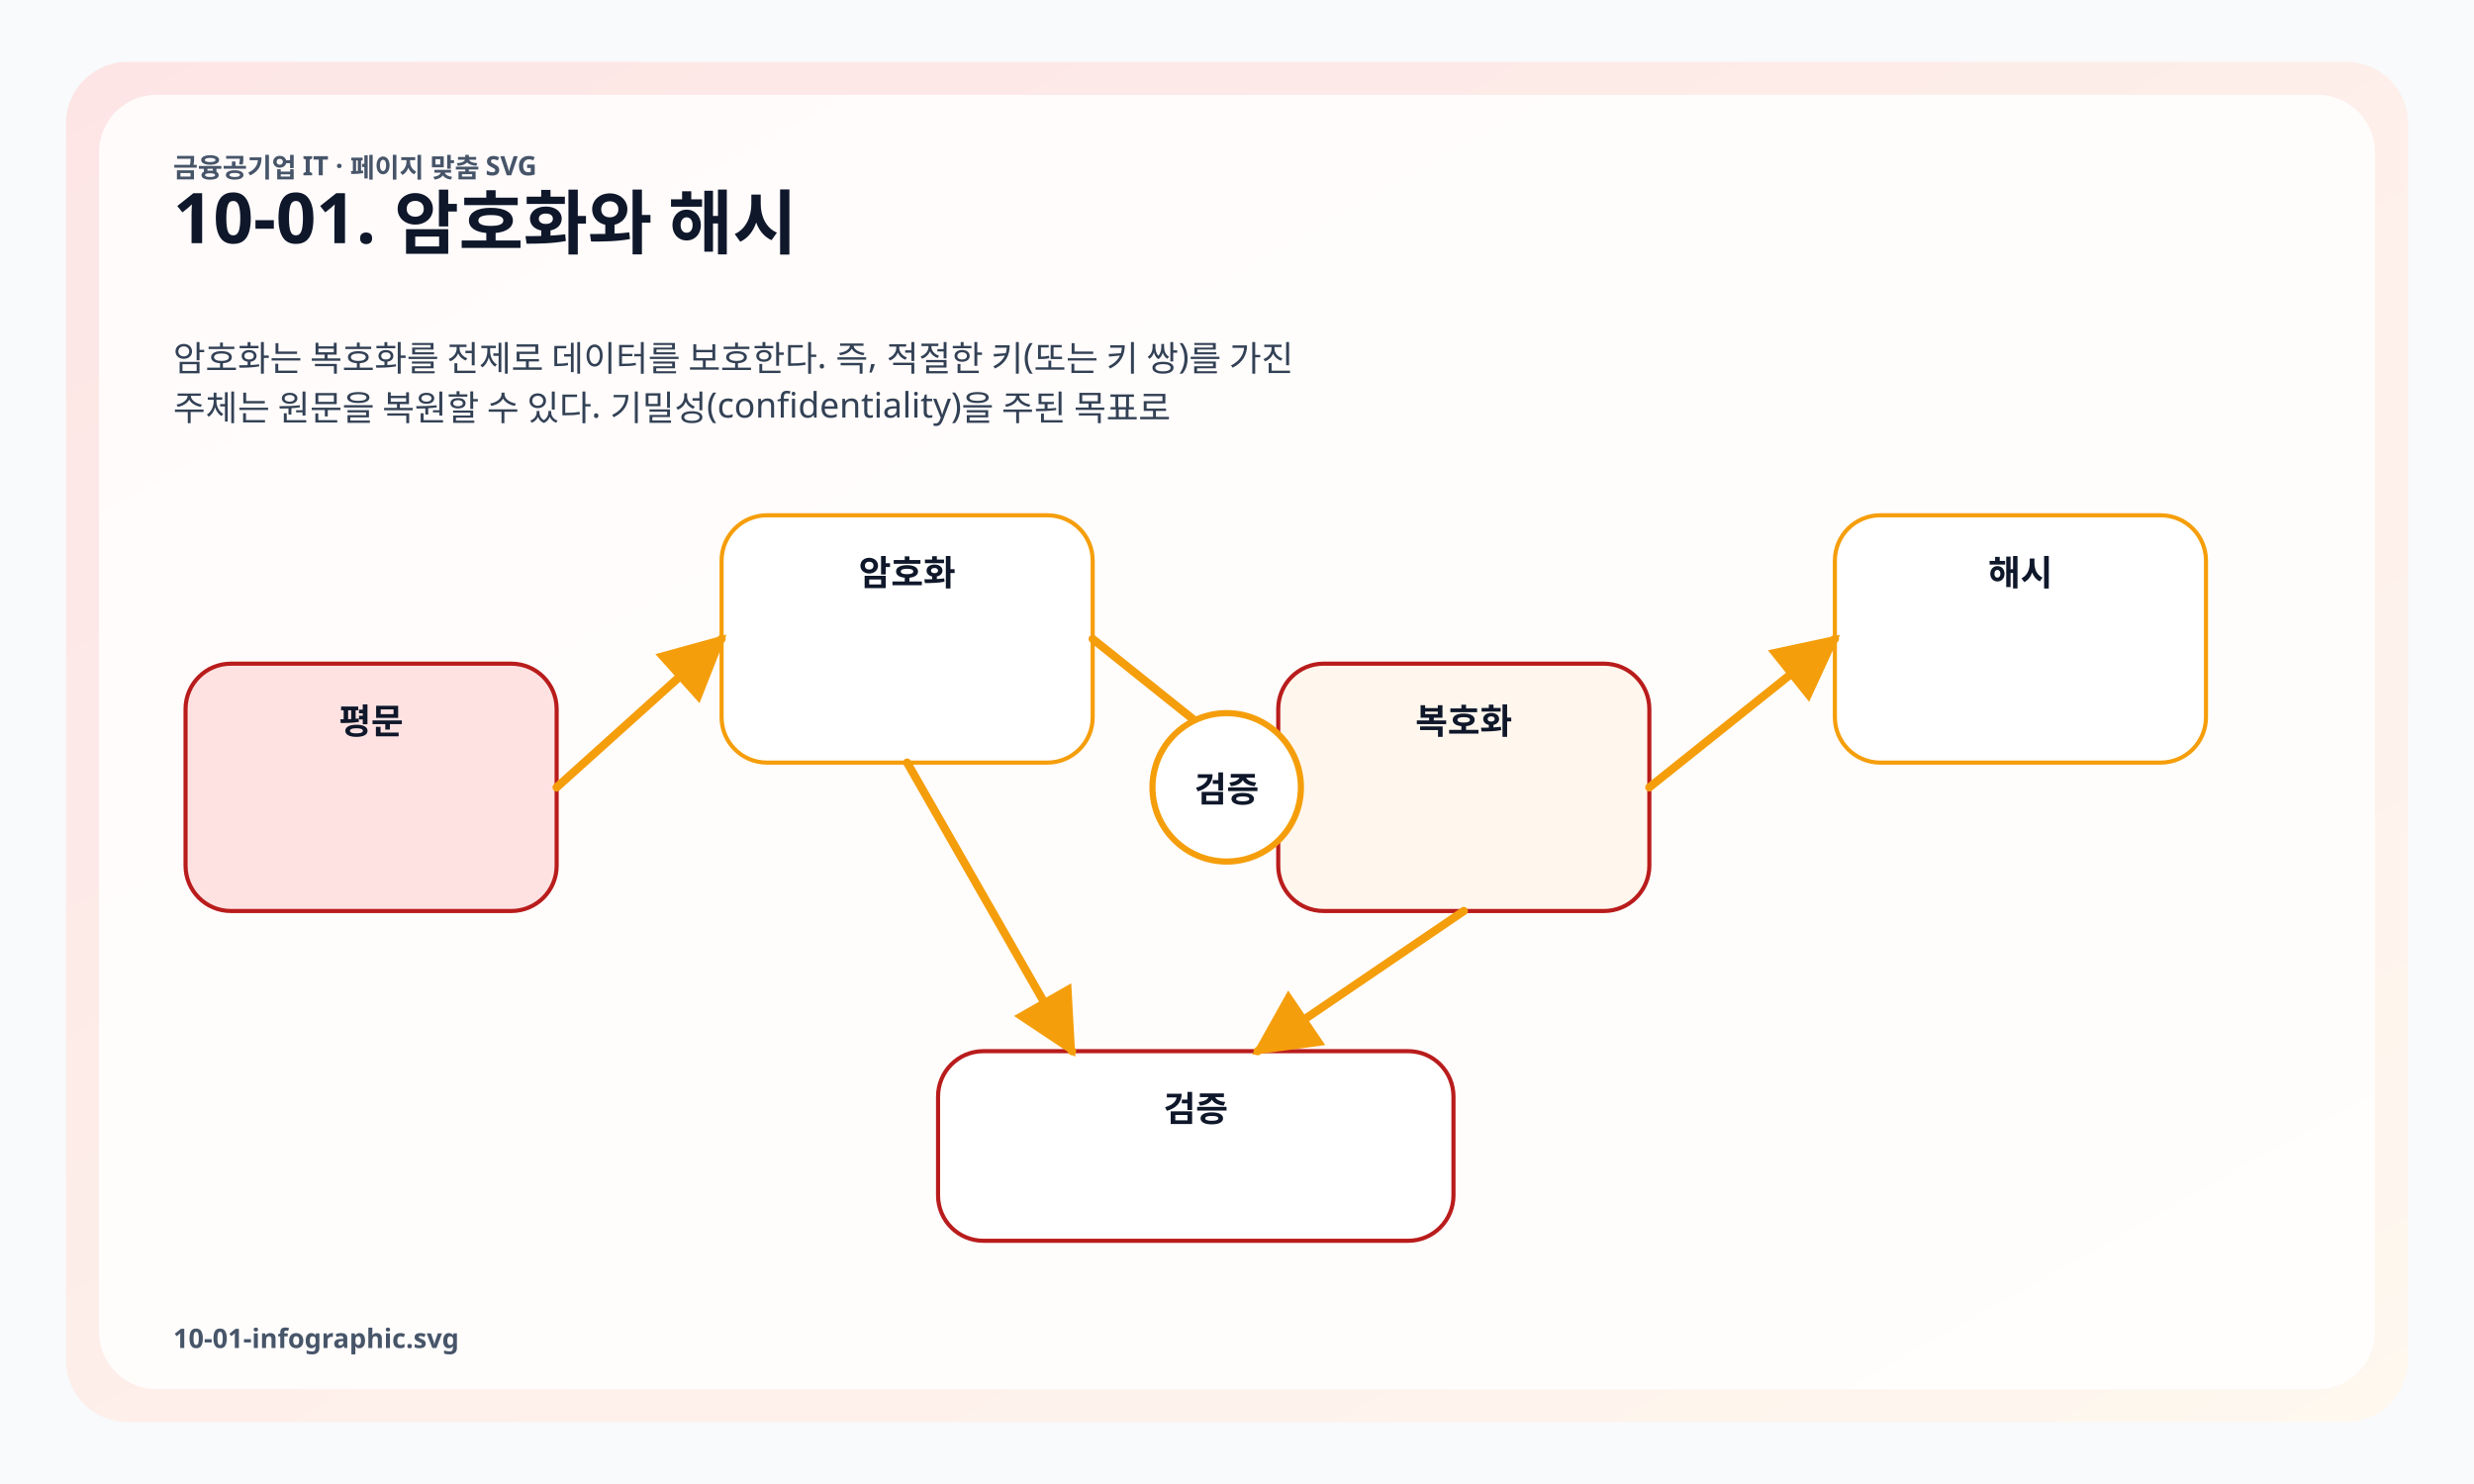
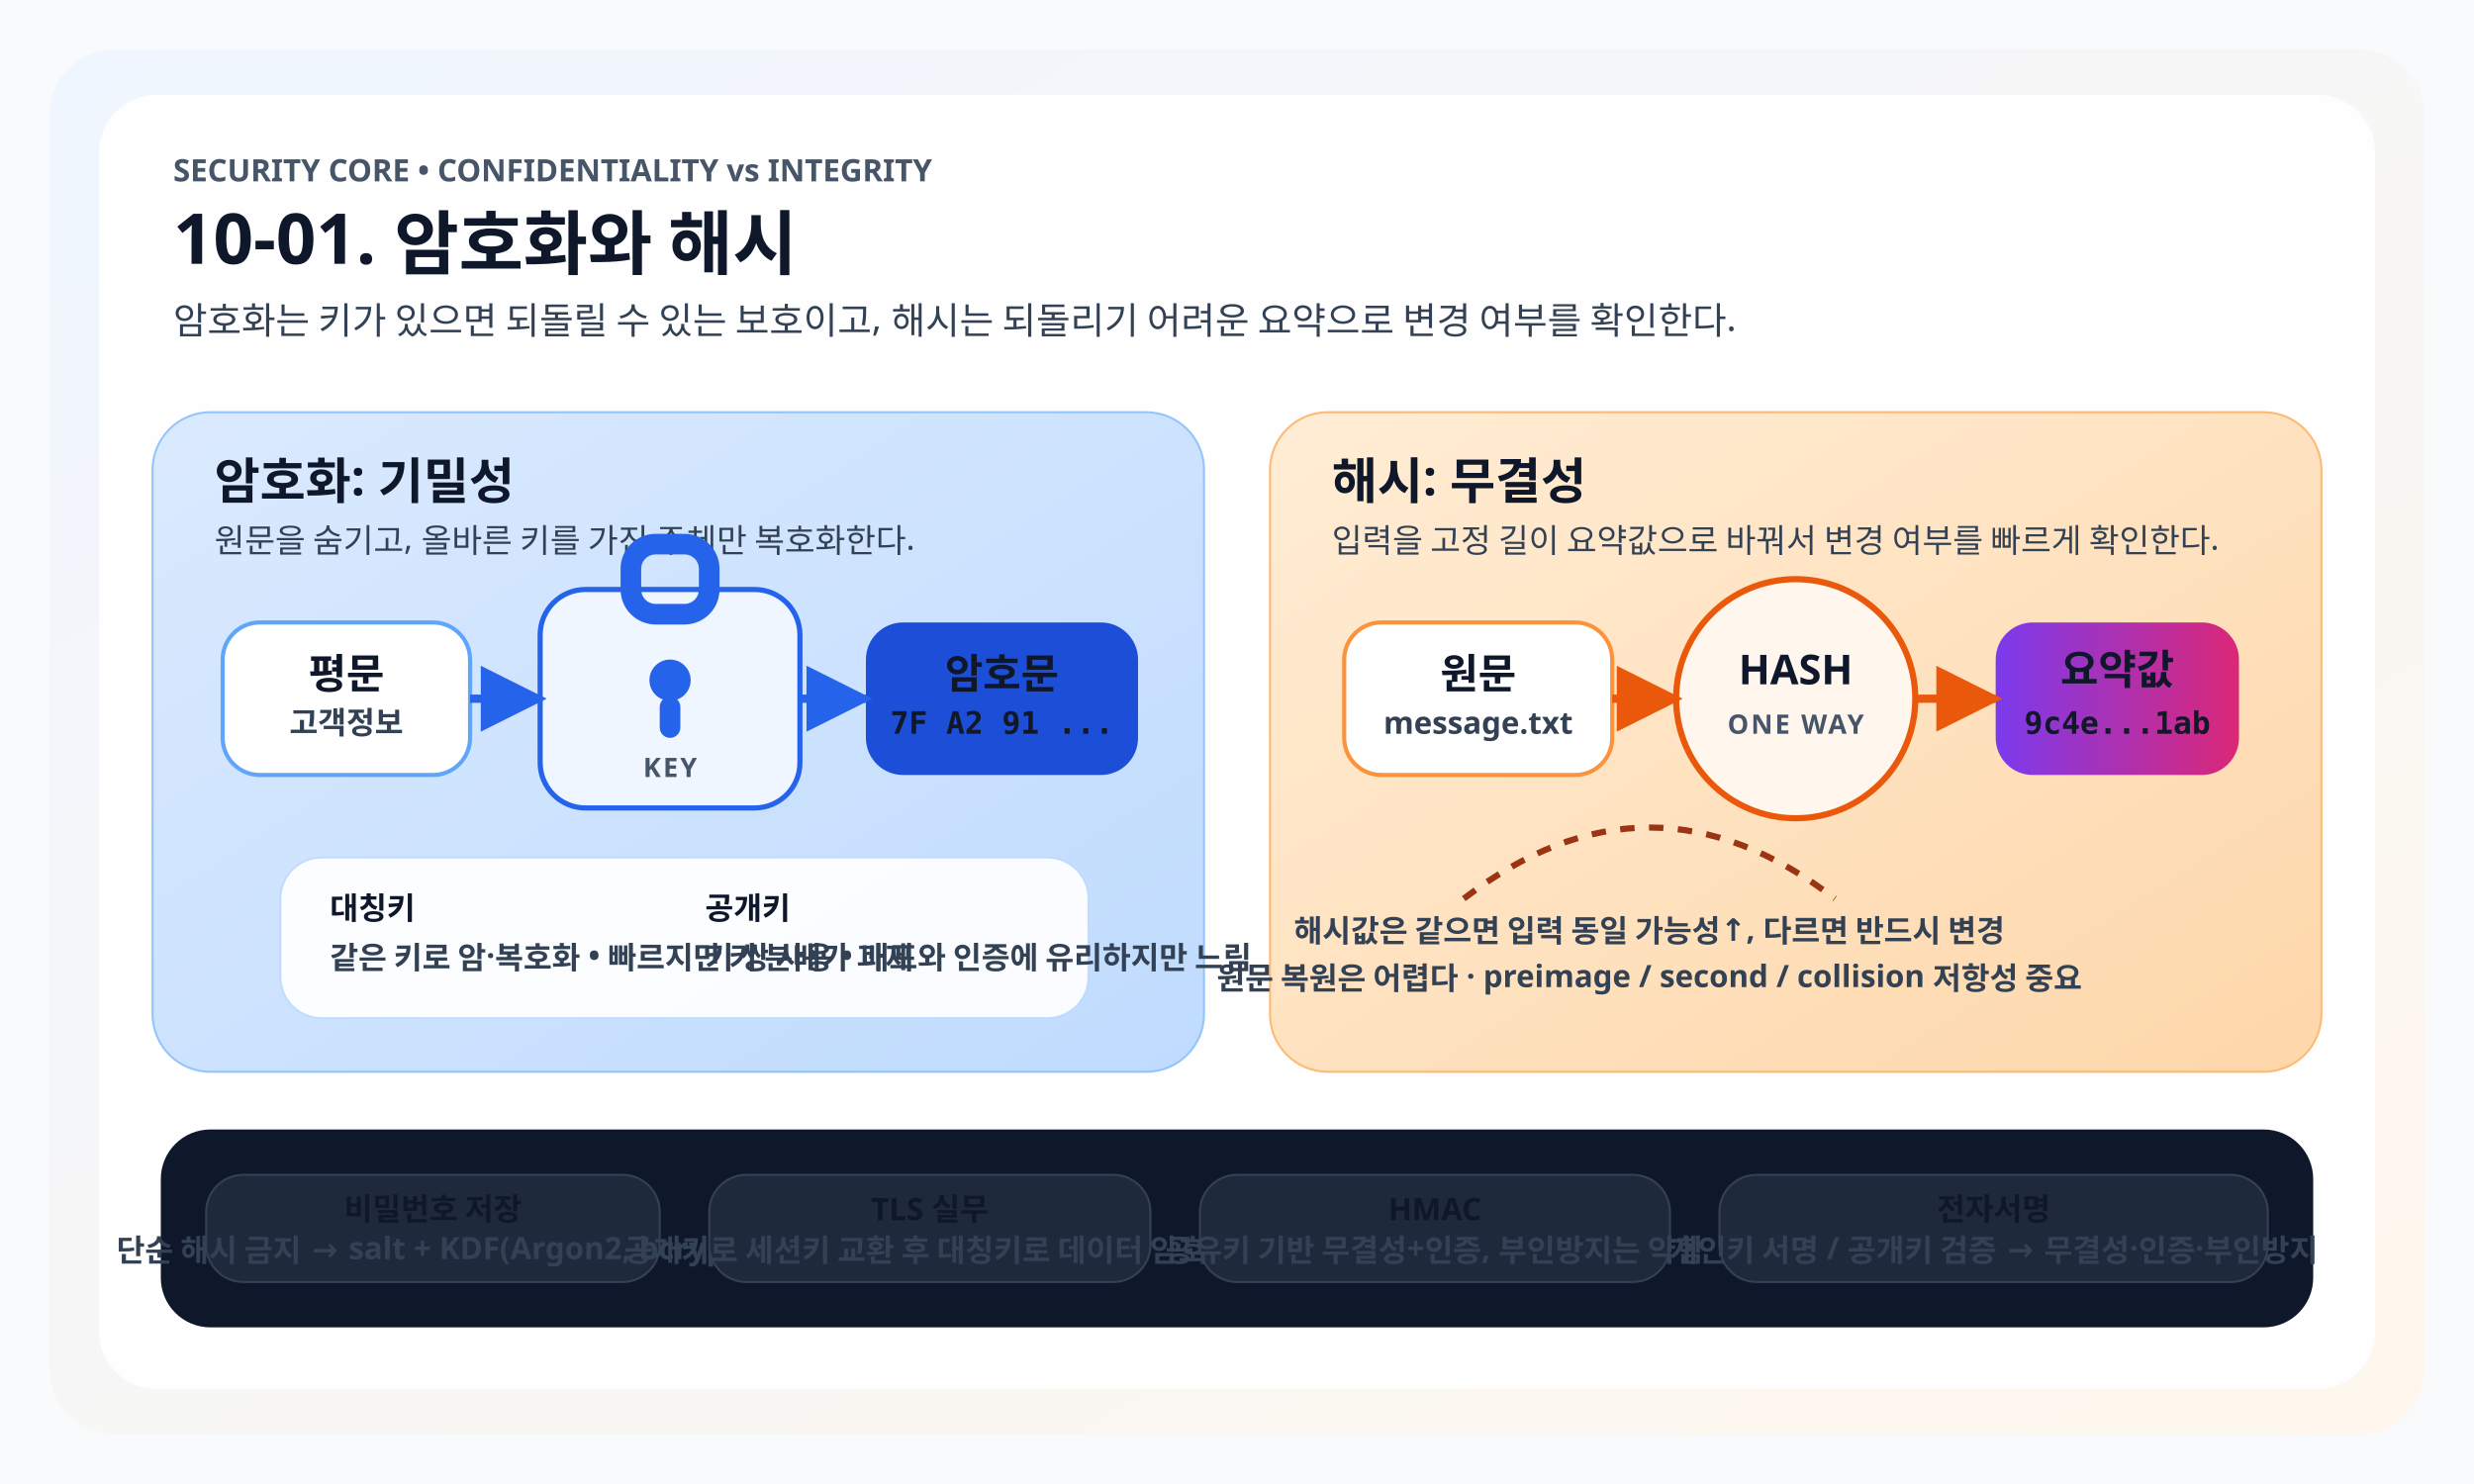
<svg xmlns="http://www.w3.org/2000/svg" width="1200" height="720" viewBox="0 0 1200 720" role="img" aria-labelledby="title desc">
  <defs>
-     <linearGradient id="grad-10-01-infographic.svg" x1="0" y1="0" x2="1" y2="1">
-       <stop offset="0%" stop-color="#fee2e2" />
+     <linearGradient id="bg" x1="0" y1="0" x2="1" y2="1">
+       <stop offset="0%" stop-color="#eff6ff" />
      <stop offset="100%" stop-color="#fff7ed" />
    </linearGradient>
-     <linearGradient id="line-10-01-infographic.svg" x1="0" y1="0" x2="1" y2="0">
-       <stop offset="0%" stop-color="#b91c1c" />
-       <stop offset="100%" stop-color="#f59e0b" />
+     <linearGradient id="encPanel" x1="0" y1="0" x2="1" y2="1">
+       <stop offset="0%" stop-color="#dbeafe" />
+       <stop offset="100%" stop-color="#bfdbfe" />
    </linearGradient>
+     <linearGradient id="hashPanel" x1="0" y1="0" x2="1" y2="1">
+       <stop offset="0%" stop-color="#ffedd5" />
+       <stop offset="100%" stop-color="#fed7aa" />
+     </linearGradient>
+     <linearGradient id="digest" x1="0" y1="0" x2="1" y2="0">
+       <stop offset="0%" stop-color="#7c3aed" />
+       <stop offset="100%" stop-color="#db2777" />
+     </linearGradient>
+     <marker id="arrowBlue" viewBox="0 0 10 10" refX="9" refY="5" markerWidth="8" markerHeight="8" orient="auto">
+       <path d="M0,0 L10,5 L0,10 z" fill="#2563eb" />
+     </marker>
+     <marker id="arrowOrange" viewBox="0 0 10 10" refX="9" refY="5" markerWidth="8" markerHeight="8" orient="auto">
+       <path d="M0,0 L10,5 L0,10 z" fill="#ea580c" />
+     </marker>
    <style>
-       .title { font: 700 34px 'Pretendard','Noto Sans KR',sans-serif; fill: #0f172a; }
-       .subtitle { font: 500 17px 'Pretendard','Noto Sans KR',sans-serif; fill: #334155; }
-       .label { font: 700 17px 'Pretendard','Noto Sans KR',sans-serif; fill: #0f172a; }
-       .body { font: 500 16px 'Pretendard','Noto Sans KR',sans-serif; fill: #334155; }
-       .small { font: 600 13px 'Pretendard','Noto Sans KR',sans-serif; fill: #475569; }
-       .cap { font: 700 14px 'Pretendard','Noto Sans KR',sans-serif; fill: #0f172a; }
+       text { font-family: "Pretendard", "Noto Sans KR", sans-serif; }
+       .eyebrow { font-size: 15px; font-weight: 700; fill: #475569; }
+       .title { font-size: 34px; font-weight: 800; fill: #0f172a; }
+       .subtitle { font-size: 18px; font-weight: 500; fill: #334155; }
+       .sectionTitle { font-size: 24px; font-weight: 800; fill: #0f172a; }
+       .sectionBody { font-size: 16px; font-weight: 500; fill: #334155; }
+       .cardTitle { font-size: 20px; font-weight: 800; fill: #0f172a; }
+       .cardText { font-size: 15px; font-weight: 600; fill: #334155; }
+       .tiny { font-size: 13px; font-weight: 700; fill: #475569; letter-spacing: 0.08em; }
+       .pill { font-size: 15px; font-weight: 800; fill: #0f172a; }
+       .mono { font-size: 15px; font-weight: 700; fill: #111827; font-family: "SFMono-Regular", Consolas, monospace; }
    </style>
  </defs>
  <rect width="1200" height="720" fill="#f8fafc" />
-   <rect x="32" y="30" width="1136" height="660" rx="30" fill="url(#grad-10-01-infographic.svg)" opacity="0.9" />
-   <rect x="48" y="46" width="1104" height="628" rx="28" fill="white" />
-   <rect x="48" y="46" width="1104" height="628" rx="28" fill="url(#grad-10-01-infographic.svg)" opacity="0.14" />
-   <text class="small" x="84" y="86">금융공기업 IT · 페이지 맞춤 SVG</text>
-   <text class="title" x="84" y="118" text-anchor="start">
-     <tspan x="84" dy="0">10-01. 암호화와 해시</tspan>
-   </text>
-   <text class="subtitle" x="84" y="180" text-anchor="start">
-     <tspan x="84" dy="0">암호화는 복호화를 전제로 데이터를 보호한다. 즉, 적절한 키(또는 키 쌍)를 가진</tspan>
-     <tspan x="84" dy="24">주체는 원문을 복원할 수 있다. 기밀성(confidentiality)을 주된 목표로</tspan>
-   </text>
-   <defs>
-     <marker id="arrow" viewBox="0 0 10 10" refX="9" refY="5" markerWidth="8" markerHeight="8" orient="auto-start-reverse">
-       <path d="M 0 0 L 10 5 L 0 10 z" fill="#f59e0b" />
-     </marker>
-   </defs>
-   <rect x="90" y="322" width="180" height="120" rx="22" fill="#fee2e2" stroke="#b91c1c" stroke-width="2" />
-   <text class="label" x="180" y="356" text-anchor="middle">
-     <tspan x="180" dy="0">평문</tspan>
-   </text>
-   <text class="body" x="108" y="392" text-anchor="start" />
-   <rect x="350" y="250" width="180" height="120" rx="22" fill="#ffffff" stroke="#f59e0b" stroke-width="2" />
-   <text class="label" x="440" y="284" text-anchor="middle">
-     <tspan x="440" dy="0">암호화</tspan>
-   </text>
-   <text class="body" x="368" y="320" text-anchor="start" />
-   <rect x="620" y="322" width="180" height="120" rx="22" fill="#fff7ed" stroke="#b91c1c" stroke-width="2" />
-   <text class="label" x="710" y="356" text-anchor="middle">
-     <tspan x="710" dy="0">복호화</tspan>
-   </text>
-   <text class="body" x="638" y="392" text-anchor="start" />
-   <rect x="890" y="250" width="180" height="120" rx="22" fill="#ffffff" stroke="#f59e0b" stroke-width="2" />
-   <text class="label" x="980" y="284" text-anchor="middle">
-     <tspan x="980" dy="0">해시</tspan>
-   </text>
-   <text class="body" x="908" y="320" text-anchor="start" />
-   <rect x="455" y="510" width="250" height="92" rx="22" fill="#ffffff" stroke="#b91c1c" stroke-width="2" />
-   <text class="label" x="580" y="544" text-anchor="middle">
-     <tspan x="580" dy="0">검증</tspan>
-   </text>
-   <text class="body" x="473" y="580" text-anchor="start" />
-   <line x1="270" y1="382" x2="350" y2="310" stroke="#f59e0b" stroke-width="4" stroke-linecap="round" marker-end="url(#arrow)" />
-   <line x1="270" y1="382" x2="350" y2="310" stroke="#f59e0b" stroke-width="2" stroke-linecap="round" stroke-dasharray="10 8" opacity="0.5">
-     <animate attributeName="stroke-dashoffset" from="0" to="-72" dur="4s" repeatCount="indefinite" />
-   </line>
-   <line x1="530" y1="310" x2="620" y2="382" stroke="#f59e0b" stroke-width="4" stroke-linecap="round" marker-end="url(#arrow)" />
-   <line x1="530" y1="310" x2="620" y2="382" stroke="#f59e0b" stroke-width="2" stroke-linecap="round" stroke-dasharray="10 8" opacity="0.5">
-     <animate attributeName="stroke-dashoffset" from="0" to="-72" dur="4s" repeatCount="indefinite" />
-   </line>
-   <line x1="800" y1="382" x2="890" y2="310" stroke="#f59e0b" stroke-width="4" stroke-linecap="round" marker-end="url(#arrow)" />
-   <line x1="800" y1="382" x2="890" y2="310" stroke="#f59e0b" stroke-width="2" stroke-linecap="round" stroke-dasharray="10 8" opacity="0.5">
-     <animate attributeName="stroke-dashoffset" from="0" to="-72" dur="4s" repeatCount="indefinite" />
-   </line>
-   <line x1="710" y1="442" x2="610" y2="510" stroke="#f59e0b" stroke-width="4" stroke-linecap="round" marker-end="url(#arrow)" />
-   <line x1="440" y1="370" x2="520" y2="510" stroke="#f59e0b" stroke-width="4" stroke-linecap="round" marker-end="url(#arrow)" />
-   <circle cx="595" cy="382" r="36" fill="#ffffff" stroke="#f59e0b" stroke-width="3" />
-   <text class="label" x="595" y="389" text-anchor="middle">
-     <tspan x="595" dy="0">검증</tspan>
-   </text>
-   <text class="small" x="84" y="654">10-01-infographic.svg</text>
+   <rect x="24" y="24" width="1152" height="672" rx="32" fill="url(#bg)" />
+   <rect x="48" y="46" width="1104" height="628" rx="28" fill="#ffffff" opacity="0.92" />
+   <text x="84" y="88" class="eyebrow">SECURITY CORE • CONFIDENTIALITY vs INTEGRITY</text>
+   <text x="84" y="128" class="title">10-01. 암호화와 해시</text>
+   <text x="84" y="162" class="subtitle">암호화는 키가 있으면 되돌릴 수 있는 보호이고, 해시는 되돌리기 어려운 요약으로 변경 여부를 확인한다.</text>
+   <rect x="74" y="200" width="510" height="320" rx="28" fill="url(#encPanel)" stroke="#93c5fd" />
+   <rect x="616" y="200" width="510" height="320" rx="28" fill="url(#hashPanel)" stroke="#fdba74" />
+   <text x="104" y="242" class="sectionTitle">암호화: 기밀성</text>
+   <text x="104" y="268" class="sectionBody">원문을 숨기고, 올바른 키를 가진 주체만 복호화한다.</text>
+   <rect x="108" y="302" width="120" height="74" rx="18" fill="#ffffff" stroke="#60a5fa" stroke-width="2" />
+   <text x="168" y="334" text-anchor="middle" class="cardTitle">평문</text>
+   <text x="168" y="356" text-anchor="middle" class="cardText">고객정보</text>
+   <rect x="262" y="286" width="126" height="106" rx="22" fill="#eff6ff" stroke="#2563eb" stroke-width="2.5" />
+   <rect x="306" y="264" width="38" height="34" rx="12" fill="none" stroke="#2563eb" stroke-width="10" />
+   <circle cx="325" cy="330" r="10" fill="#2563eb" />
+   <rect x="320" y="338" width="10" height="20" rx="5" fill="#2563eb" />
+   <text x="325" y="377" text-anchor="middle" class="tiny">KEY</text>
+   <rect x="420" y="302" width="132" height="74" rx="18" fill="#1d4ed8" />
+   <text x="486" y="334" text-anchor="middle" class="cardTitle" fill="#ffffff">암호문</text>
+   <text x="486" y="356" text-anchor="middle" class="mono" fill="#dbeafe">7F A2 91 ...</text>
+   <line x1="228" y1="339" x2="262" y2="339" stroke="#2563eb" stroke-width="4" marker-end="url(#arrowBlue)" />
+   <line x1="388" y1="339" x2="420" y2="339" stroke="#2563eb" stroke-width="4" marker-end="url(#arrowBlue)" />
+   <rect x="136" y="416" width="392" height="78" rx="20" fill="#ffffff" opacity="0.92" stroke="#bfdbfe" />
+   <text x="160" y="446" class="pill">대칭키</text>
+   <text x="160" y="470" class="cardText">같은 키로 암·복호화 • 빠르지만 키 분배가 과제</text>
+   <text x="342" y="446" class="pill">공개키</text>
+   <text x="342" y="470" class="cardText">키 쌍 사용 • 배포와 인증에 유리하지만 느림</text>
+   <text x="646" y="242" class="sectionTitle">해시: 무결성</text>
+   <text x="646" y="268" class="sectionBody">입력을 고정 길이 요약값으로 바꿔서 변경 여부를 빠르게 확인한다.</text>
+   <rect x="652" y="302" width="130" height="74" rx="18" fill="#ffffff" stroke="#fb923c" stroke-width="2" />
+   <text x="717" y="334" text-anchor="middle" class="cardTitle">원문</text>
+   <text x="717" y="356" text-anchor="middle" class="cardText">message.txt</text>
+   <circle cx="871" cy="339" r="58" fill="#fff7ed" stroke="#ea580c" stroke-width="3" />
+   <text x="871" y="332" text-anchor="middle" class="cardTitle">HASH</text>
+   <text x="871" y="356" text-anchor="middle" class="tiny">ONE WAY</text>
+   <rect x="968" y="302" width="118" height="74" rx="18" fill="url(#digest)" />
+   <text x="1027" y="332" text-anchor="middle" class="cardTitle" fill="#ffffff">요약값</text>
+   <text x="1027" y="356" text-anchor="middle" class="mono" fill="#fdf2f8">9c4e...1ab</text>
+   <line x1="782" y1="339" x2="813" y2="339" stroke="#ea580c" stroke-width="4" marker-end="url(#arrowOrange)" />
+   <line x1="929" y1="339" x2="968" y2="339" stroke="#ea580c" stroke-width="4" marker-end="url(#arrowOrange)" />
+   <path d="M710 436 C770 390, 830 390, 890 436" fill="none" stroke="#9a3412" stroke-width="3" stroke-dasharray="7 7" />
+   <text x="800" y="457" text-anchor="middle" class="cardText">해시값은 같으면 입력 동일 가능성↑, 다르면 반드시 변경</text>
+   <text x="800" y="480" text-anchor="middle" class="cardText">원문 복원은 어렵다 · preimage / second / collision 저항성 중요</text>
+   <rect x="78" y="548" width="1044" height="96" rx="24" fill="#0f172a" />
+   <rect x="100" y="570" width="220" height="52" rx="18" fill="#1e293b" stroke="#334155" />
+   <text x="210" y="592" text-anchor="middle" class="pill" fill="#93c5fd">비밀번호 저장</text>
+   <text x="210" y="612" text-anchor="middle" class="cardText" fill="#e2e8f0">단순 해시 금지 → salt + KDF(Argon2, bcrypt)</text>
+   <rect x="344" y="570" width="214" height="52" rx="18" fill="#1e293b" stroke="#334155" />
+   <text x="451" y="592" text-anchor="middle" class="pill" fill="#fdba74">TLS 실무</text>
+   <text x="451" y="612" text-anchor="middle" class="cardText" fill="#e2e8f0">공개키로 세션키 교환 후 대칭키로 데이터 암호화</text>
+   <rect x="582" y="570" width="228" height="52" rx="18" fill="#1e293b" stroke="#334155" />
+   <text x="696" y="592" text-anchor="middle" class="pill" fill="#c4b5fd">HMAC</text>
+   <text x="696" y="612" text-anchor="middle" class="cardText" fill="#e2e8f0">공유키 기반 무결성+인증, 부인방지는 약함</text>
+   <rect x="834" y="570" width="266" height="52" rx="18" fill="#1e293b" stroke="#334155" />
+   <text x="967" y="592" text-anchor="middle" class="pill" fill="#86efac">전자서명</text>
+   <text x="967" y="612" text-anchor="middle" class="cardText" fill="#e2e8f0">개인키 서명 / 공개키 검증 → 무결성·인증·부인방지</text>
</svg>
